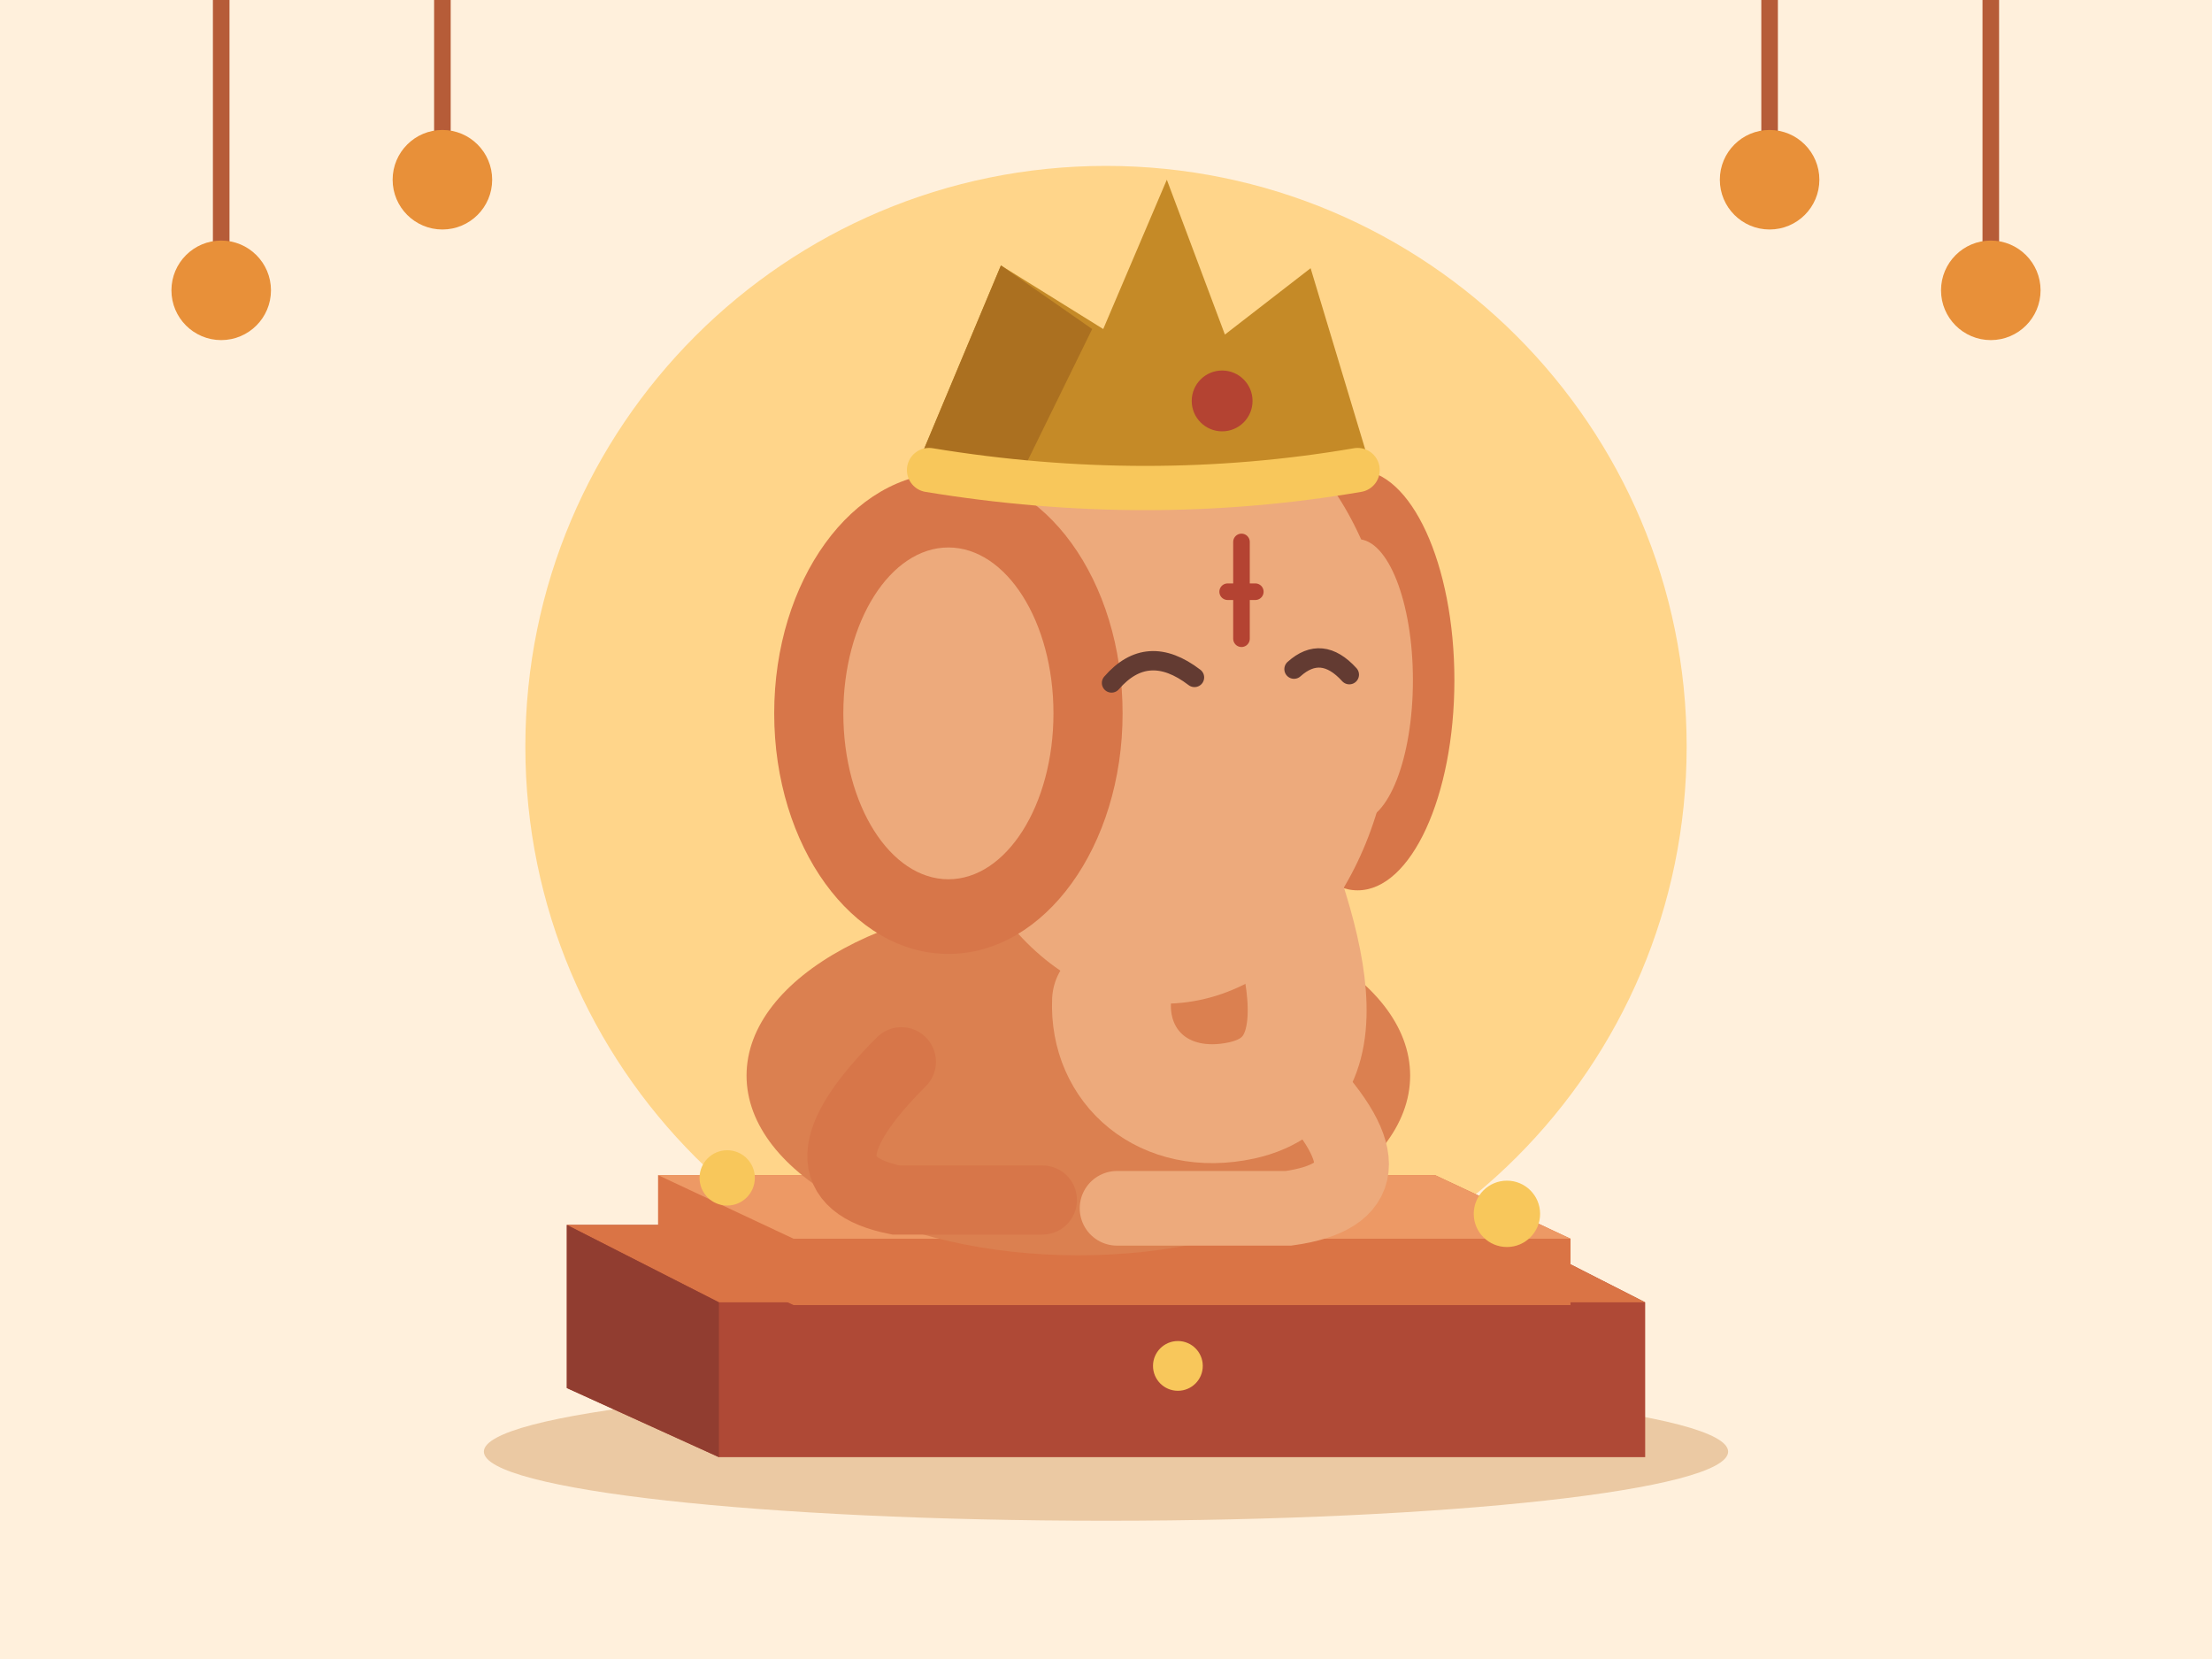
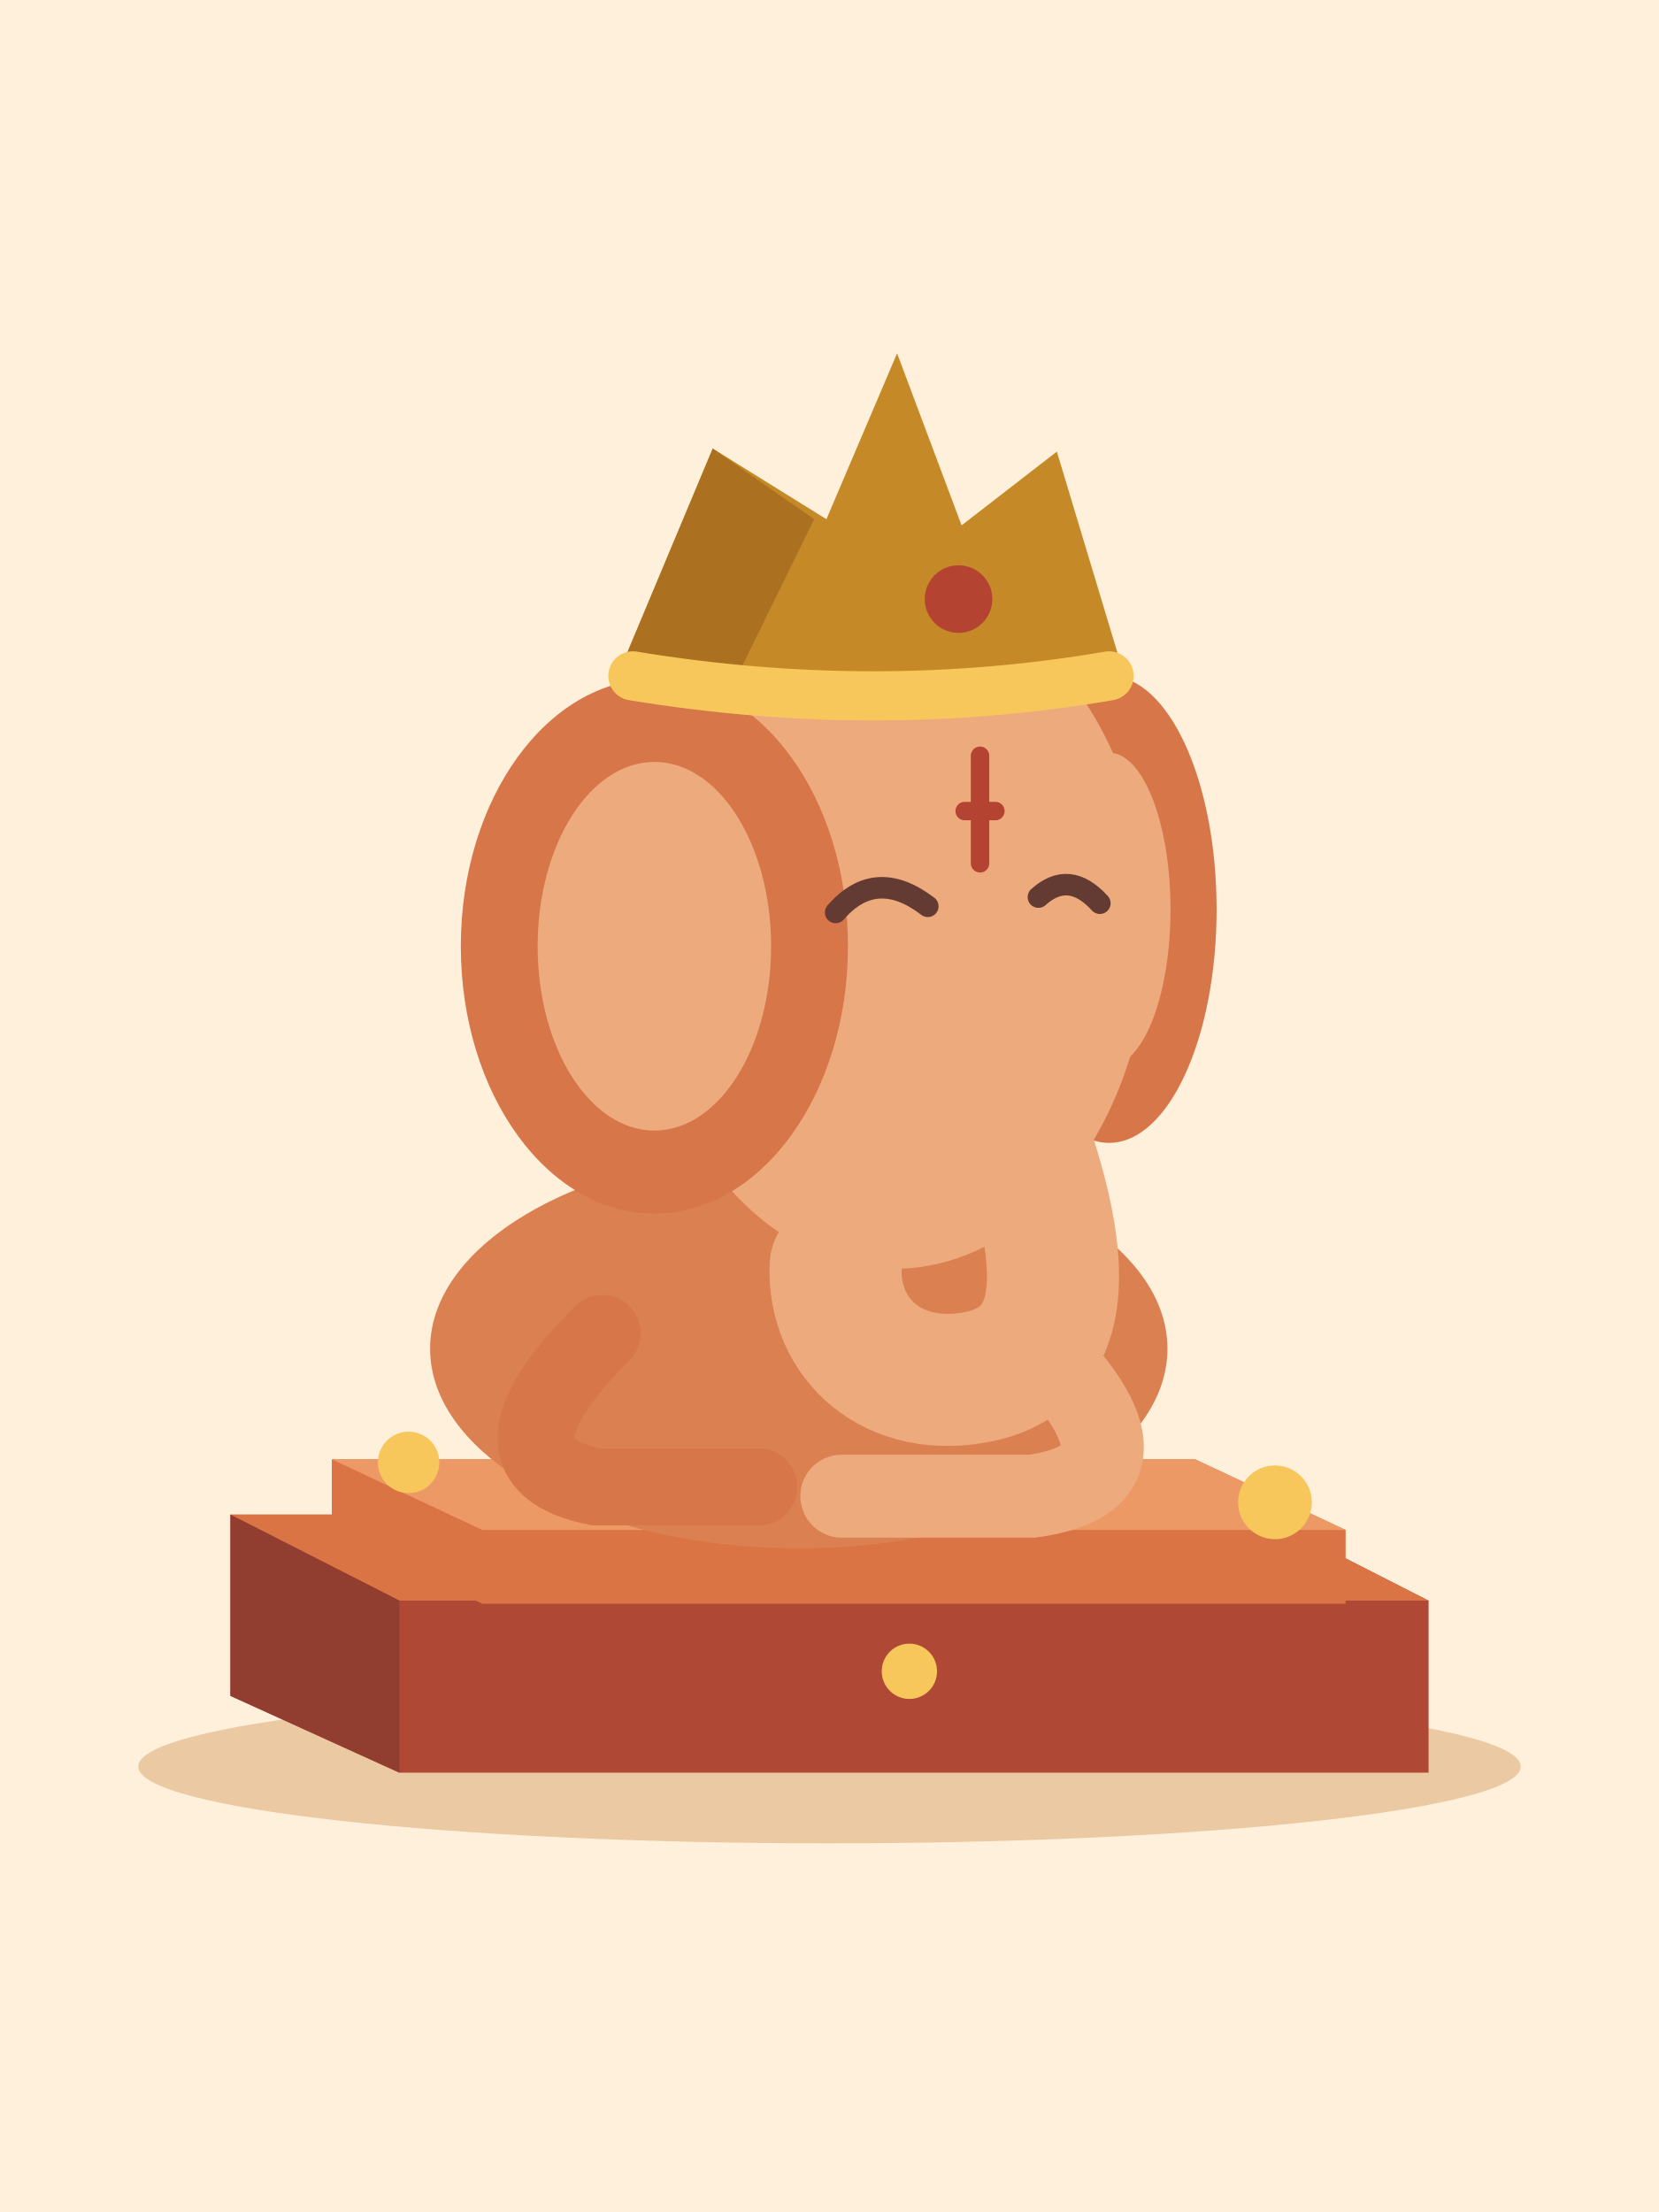
- <svg xmlns="http://www.w3.org/2000/svg" width="800" height="600" viewBox="0 0 800 600">
-   <rect width="800" height="600" fill="#FFF0DC" />
-   <circle cx="400" cy="270" r="210" fill="#FFD58A" />
-   <path d="M80 0v95m80-95v55m480-55v55m80-55v95" stroke="#B65C38" stroke-width="6" />
-   <g fill="#E89039">
-     <circle cx="80" cy="105" r="18" />
-     <circle cx="160" cy="65" r="18" />
-     <circle cx="640" cy="65" r="18" />
-     <circle cx="720" cy="105" r="18" />
-   </g>
+ <svg xmlns="http://www.w3.org/2000/svg" width="1200" height="1600" viewBox="130 -50 540 720">
+   <rect x="130" y="-50" width="540" height="720" fill="#FFF0DC" />
  <ellipse cx="400" cy="525" rx="225" ry="25" fill="#EBC9A3" />
  <path d="M205 443h335l55 28v56H260l-55-25z" fill="#AF4936" />
  <path d="M205 443h335l55 28H260z" fill="#DA7445" />
  <path d="M205 443l55 28v56l-55-25z" fill="#913D30" />
  <path d="M238 425h281l49 23v24H287l-49-23z" fill="#DA7445" />
  <path d="M238 425h281l49 23H287z" fill="#ED9965" />
  <ellipse cx="390" cy="389" rx="120" ry="65" fill="#DB8050" />
  <ellipse cx="491" cy="246" rx="35" ry="76" fill="#D77649" />
  <ellipse cx="491" cy="246" rx="20" ry="51" fill="#EDAA7C" />
  <path d="M326 384q-42 42-2 50h53" fill="none" stroke="#D77649" stroke-width="25" stroke-linecap="round" />
  <ellipse cx="421" cy="252" rx="83" ry="111" fill="#EDAA7C" />
  <ellipse cx="343" cy="258" rx="63" ry="87" fill="#D77649" />
  <ellipse cx="343" cy="258" rx="38" ry="60" fill="#EDAA7C" />
  <path d="M448 282c22 51 42 107 1 116-28 6-48-12-47-36" fill="none" stroke="#EDAA7C" stroke-width="43" stroke-linecap="round" />
  <path d="M468 242q10-9 20 2m-86 3q13-15 30-2" fill="none" stroke="#633B32" stroke-width="7" stroke-linecap="round" />
  <path d="M444 214h10m-5-18v35" stroke="#B44332" stroke-width="6" stroke-linecap="round" />
  <path d="M331 170l31-74 37 23 23-54 21 56 31-24 22 73z" fill="#C58A27" />
  <path d="M331 170l31-74 33 23-25 51z" fill="#AB7020" />
  <path d="M336 170q79 13 155 0" fill="none" stroke="#F8C75B" stroke-width="16" stroke-linecap="round" />
  <circle cx="442" cy="145" r="11" fill="#B44332" />
  <path d="M471 391q38 40-5 46h-62" fill="none" stroke="#EDAA7C" stroke-width="27" stroke-linecap="round" />
  <g fill="#F8C75B">
    <circle cx="263" cy="426" r="10" />
    <circle cx="545" cy="439" r="12" />
    <circle cx="426" cy="494" r="9" />
  </g>
</svg>
